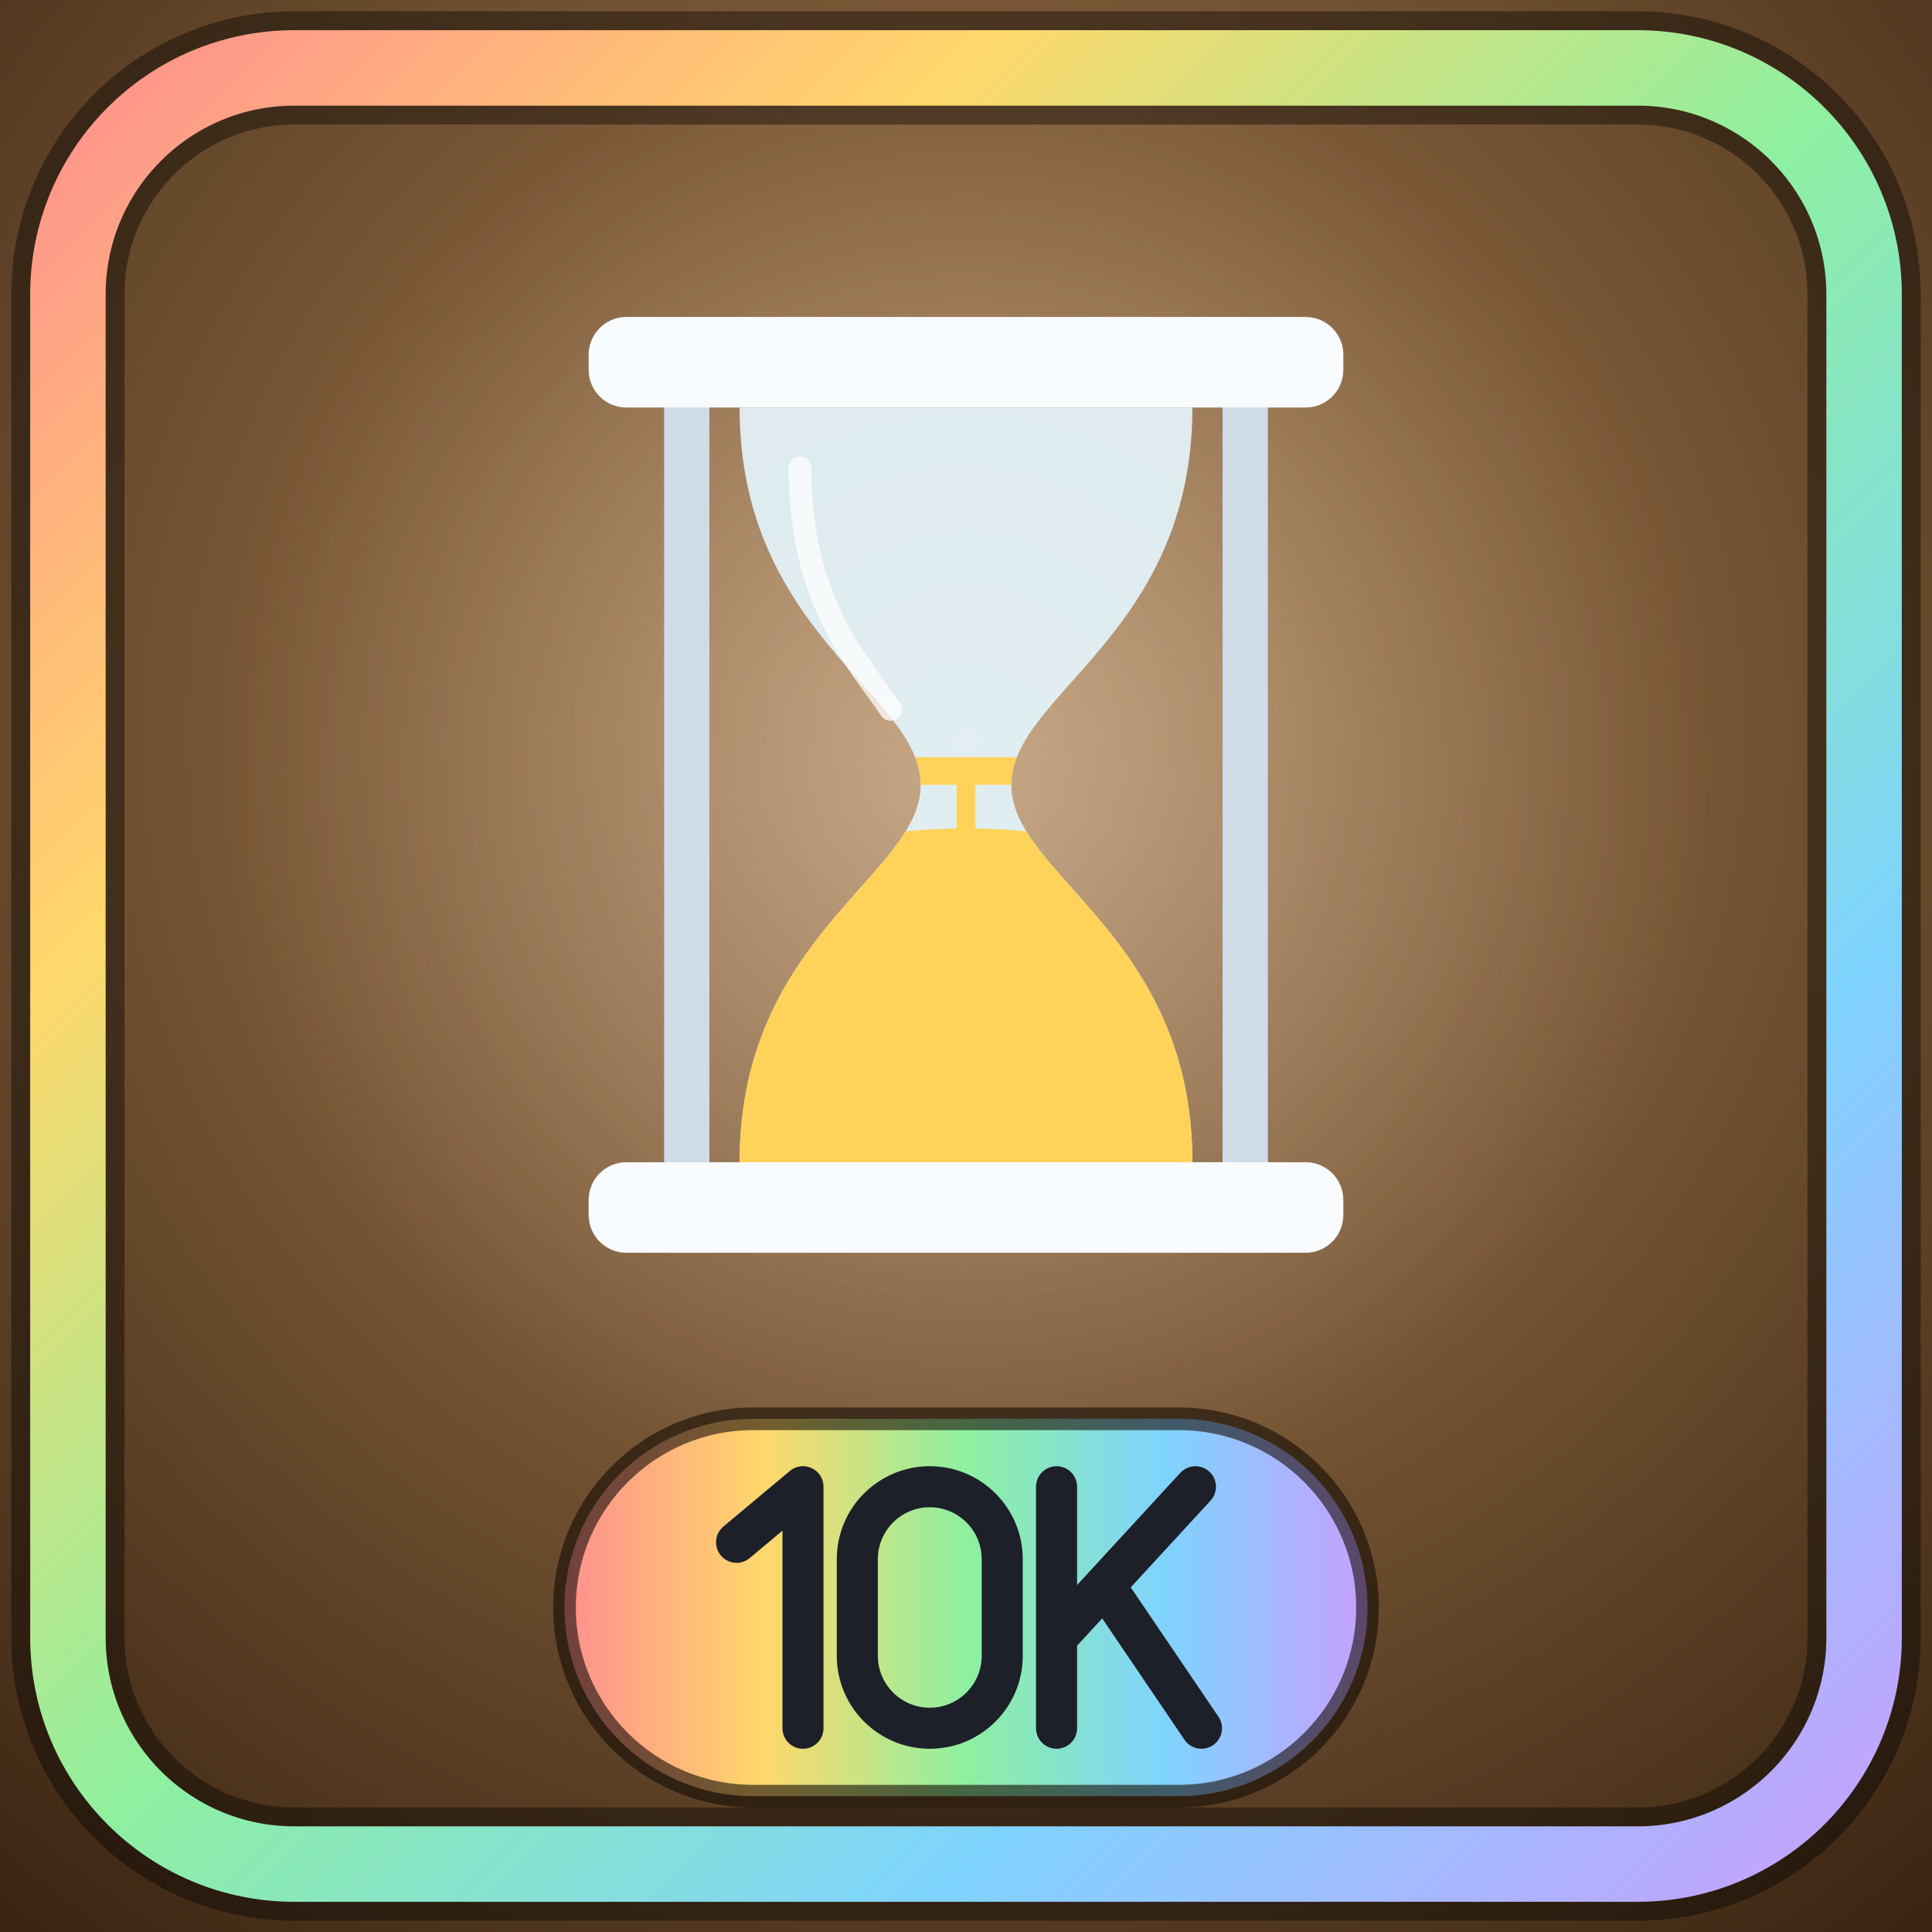
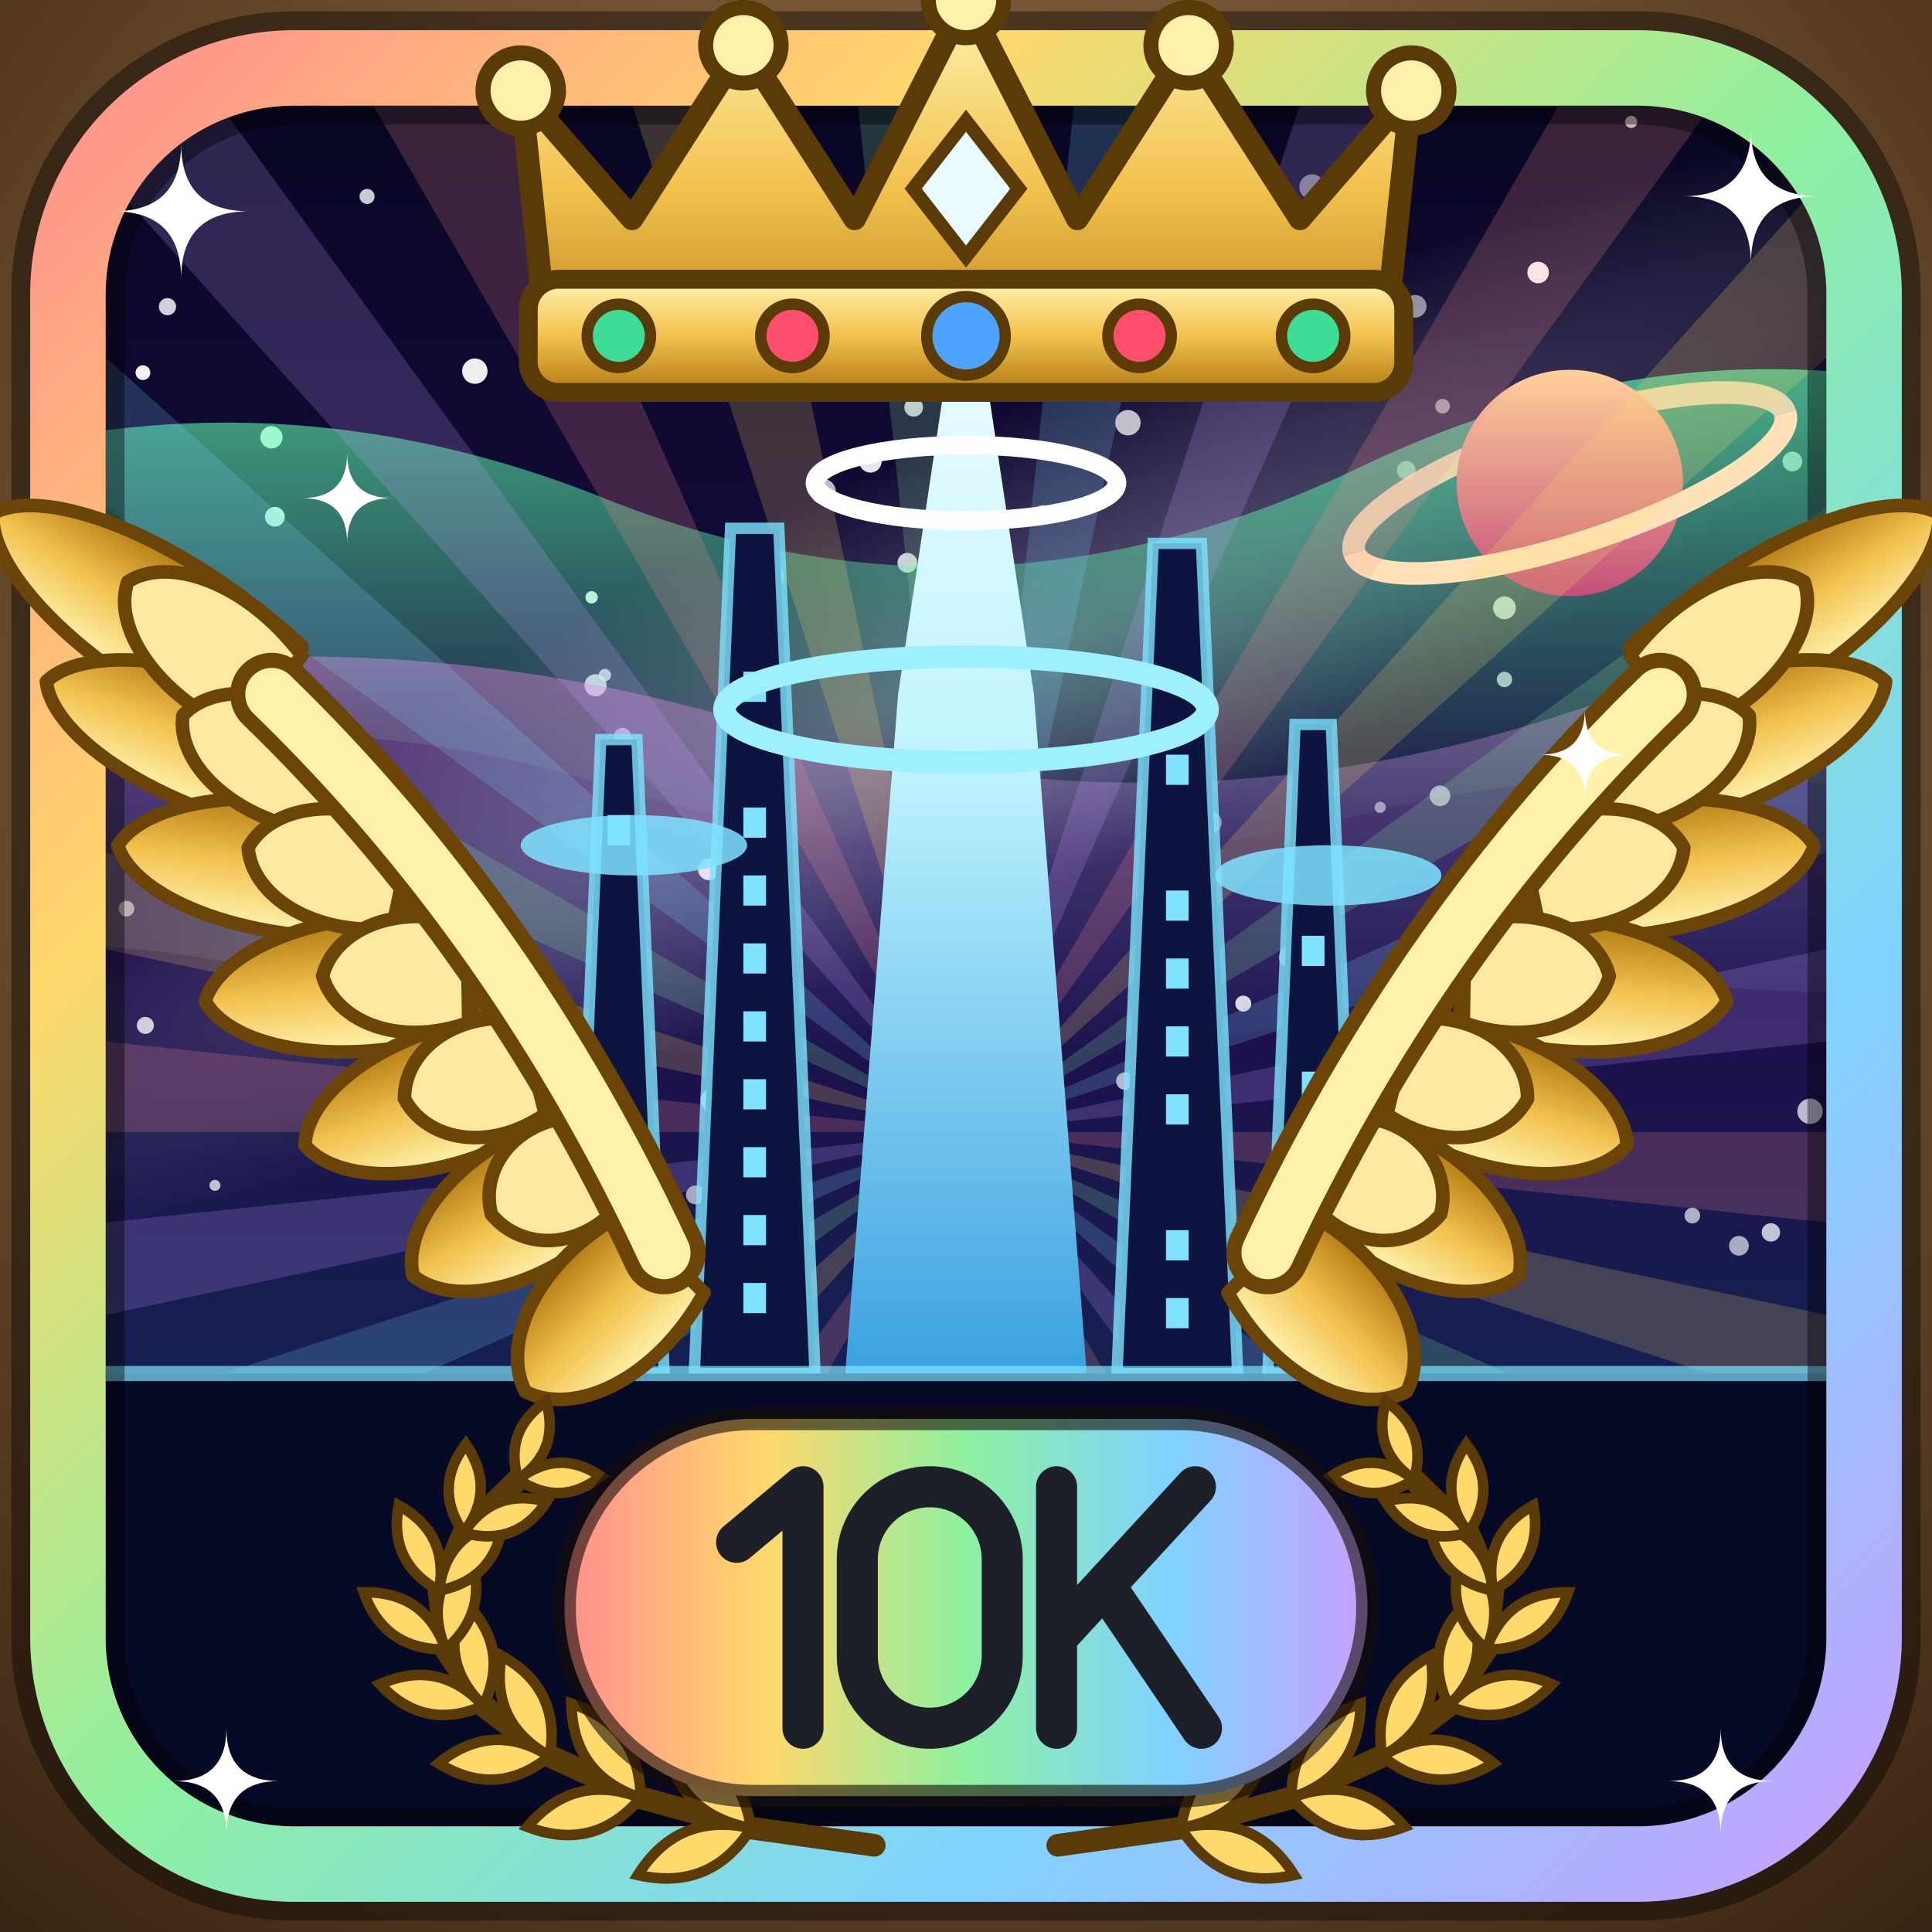
<svg xmlns="http://www.w3.org/2000/svg" viewBox="0 0 256 256" width="256" height="256">
  <defs>
    <radialGradient id="years-10000-bg" cx=".5" cy=".38" r=".78">
      <stop offset="0" stop-color="#b08455" />
      <stop offset="1" stop-color="#3b2512" />
    </radialGradient>
    <radialGradient id="years-10000-glow">
      <stop offset="0" stop-color="#fff" stop-opacity=".3" />
      <stop offset="1" stop-color="#fff" stop-opacity="0" />
    </radialGradient>
    <linearGradient id="years-10000-metal" x1="0" y1="0" x2="1" y2="1">
      <stop offset="0" stop-color="#ff8f8f" />
      <stop offset="0.25" stop-color="#ffd86b" />
      <stop offset="0.5" stop-color="#8ef0a0" />
      <stop offset="0.75" stop-color="#7fd3ff" />
      <stop offset="1" stop-color="#c7a0ff" />
    </linearGradient>
    <linearGradient id="years-10000-badge" x1="0" y1="0" x2="1" y2="0">
      <stop offset="0" stop-color="#ff8f8f" />
      <stop offset="0.25" stop-color="#ffd86b" />
      <stop offset="0.5" stop-color="#8ef0a0" />
      <stop offset="0.75" stop-color="#7fd3ff" />
      <stop offset="1" stop-color="#c7a0ff" />
    </linearGradient>
+     <linearGradient id="years-10000-sky" x1="0" y1="0" x2="0" y2="1">
+       <stop offset="0" stop-color="#05061f" />
+       <stop offset="0.5" stop-color="#1e0d4a" />
+       <stop offset="1" stop-color="#0b3a5e" />
+     </linearGradient>
+     <linearGradient id="years-10000-gold" x1="0" y1="0" x2="0" y2="1">
+       <stop offset="0" stop-color="#fff4b0" />
+       <stop offset="0.5" stop-color="#f2c14e" />
+       <stop offset="1" stop-color="#b07a12" />
+     </linearGradient>
+     <radialGradient id="years-10000-milky">
+       <stop offset="0" stop-color="#ffffff" stop-opacity="0.3" />
+       <stop offset="1" stop-color="#ffffff" stop-opacity="0" />
+     </radialGradient>
+     <linearGradient id="years-10000-aur1" x1="0" y1="0" x2="0" y2="1">
+       <stop offset="0" stop-color="#5dffb0" stop-opacity="0.65" />
+       <stop offset="1" stop-color="#5dffb0" stop-opacity="0" />
+     </linearGradient>
+     <linearGradient id="years-10000-aur2" x1="0" y1="0" x2="0" y2="1">
+       <stop offset="0" stop-color="#ff7ad9" stop-opacity="0.5" />
+       <stop offset="1" stop-color="#7fd3ff" stop-opacity="0" />
+     </linearGradient>
+     <linearGradient id="years-10000-planet" x1="0" y1="0" x2="0" y2="1">
+       <stop offset="0" stop-color="#ffd09a" />
+       <stop offset="1" stop-color="#c4507a" />
+     </linearGradient>
+     <linearGradient id="years-10000-spire" x1="0" y1="0" x2="0" y2="1">
+       <stop offset="0" stop-color="#ffffff" />
+       <stop offset="0.5" stop-color="#bff4ff" />
+       <stop offset="1" stop-color="#3aa0e0" />
+     </linearGradient>
  </defs>
  <rect x="0" y="0" width="256" height="256" fill="url(#years-10000-bg)" />
-   <circle cx="128" cy="104" r="100" fill="url(#years-10000-glow)" />
  <clipPath id="years-10000-inner">
    <rect x="14" y="14" width="228" height="228" rx="25" />
  </clipPath>
  <g clip-path="url(#years-10000-inner)">
-     <g transform="translate(48 24)">
-       <rect x="40" y="28" width="6" height="104" fill="#cfdbe6" />
-       <rect x="114" y="28" width="6" height="104" fill="#cfdbe6" />
-       <clipPath id="years-10000-glass">
-         <path d="M50 30C50 60 74 68 74 80C74 92 50 100 50 130H110C110 100 86 92 86 80C86 68 110 60 110 30Z" />
-       </clipPath>
-       <path d="M50 30C50 60 74 68 74 80C74 92 50 100 50 130H110C110 100 86 92 86 80C86 68 110 60 110 30Z" fill="#e4f4fb" opacity=".92" />
-       <g clip-path="url(#years-10000-glass)">
-         <rect x="40" y="76.32" width="80" height="3.68" fill="#ffd25a" />
-         <path d="M44 130L44 93.76Q80 77.76 116 93.76L116 130Z" fill="#ffd25a" />
-       </g>
-       <path d="M80 80V85.76" fill="none" stroke="#ffd25a" stroke-width="2.5" stroke-linecap="round" stroke-linejoin="round" />
-       <path d="M58 38C58 56 66 64 70 70" fill="none" stroke="#ffffff" stroke-width="3" stroke-linecap="round" stroke-linejoin="round" opacity=".75" />
-       <rect x="30" y="18" width="100" height="12" rx="5" fill="#f8fbff" />
-       <rect x="30" y="130" width="100" height="12" rx="5" fill="#f8fbff" />
-     </g>
+     <rect x="0" y="0" width="256" height="256" fill="url(#years-10000-sky)" />
+     <ellipse cx="128" cy="90" rx="170" ry="30" fill="url(#years-10000-milky)" transform="rotate(-25 128 90)" />
+     <circle cx="155.53" cy="130.24" r="1.5" fill="#ffffff" opacity="0.97" />
+     <circle cx="181.74" cy="158.04" r="0.73" fill="#ffffff" opacity="0.71" />
+     <circle cx="227.31" cy="115.94" r="1.6" fill="#ffffff" opacity="0.51" />
+     <circle cx="121.07" cy="53.97" r="1.24" fill="#ffffff" opacity="0.77" />
+     <circle cx="18.94" cy="49.38" r="0.98" fill="#ffffff" opacity="0.95" />
+     <circle cx="187.52" cy="40.58" r="1.5" fill="#ffffff" opacity="0.53" />
+     <circle cx="154.31" cy="35.51" r="0.7" fill="#ffffff" opacity="0.93" />
+     <circle cx="62.92" cy="49.18" r="1.68" fill="#ffffff" opacity="0.93" />
+     <circle cx="80.8" cy="164.07" r="1.24" fill="#ffffff" opacity="0.82" />
+     <circle cx="61.87" cy="160.91" r="1.39" fill="#ffffff" opacity="0.98" />
+     <circle cx="216.2" cy="62.01" r="1.06" fill="#ffffff" opacity="0.54" />
+     <circle cx="48.64" cy="26.03" r="1" fill="#ffffff" opacity="0.78" />
+     <circle cx="16.76" cy="120.4" r="1.04" fill="#ffffff" opacity="0.62" />
+     <circle cx="199.35" cy="90.03" r="1.02" fill="#ffffff" opacity="0.71" />
+     <circle cx="173.85" cy="24.78" r="1.68" fill="#ffffff" opacity="0.46" />
+     <circle cx="183.95" cy="146.11" r="0.72" fill="#ffffff" opacity="0.88" />
+     <circle cx="98.03" cy="105.09" r="0.71" fill="#ffffff" opacity="0.48" />
+     <circle cx="56.53" cy="163.1" r="0.9" fill="#ffffff" opacity="0.87" />
+     <circle cx="224.24" cy="161.07" r="1.04" fill="#ffffff" opacity="0.65" />
+     <circle cx="133.53" cy="135.44" r="0.81" fill="#ffffff" opacity="0.86" />
+     <circle cx="194.58" cy="148.39" r="0.74" fill="#ffffff" opacity="0.97" />
+     <circle cx="36.42" cy="68.47" r="1.31" fill="#ffffff" opacity="0.95" />
+     <circle cx="92.15" cy="158.33" r="1.25" fill="#ffffff" opacity="0.62" />
+     <circle cx="86.96" cy="43.33" r="0.78" fill="#ffffff" opacity="0.53" />
+     <circle cx="170.38" cy="169.5" r="0.86" fill="#ffffff" opacity="0.48" />
+     <circle cx="237.02" cy="98.16" r="1.11" fill="#ffffff" opacity="0.58" />
+     <circle cx="149.05" cy="143.25" r="1.16" fill="#ffffff" opacity="0.68" />
+     <circle cx="28.48" cy="157.07" r="0.73" fill="#ffffff" opacity="0.72" />
+     <circle cx="203.81" cy="36.11" r="1.43" fill="#ffffff" opacity="0.97" />
+     <circle cx="157.21" cy="137.35" r="0.81" fill="#ffffff" opacity="0.69" />
+     <circle cx="49.43" cy="146.09" r="0.99" fill="#ffffff" opacity="0.7" />
+     <circle cx="239.84" cy="147.25" r="1.68" fill="#ffffff" opacity="0.7" />
+     <circle cx="125.35" cy="128.34" r="1.18" fill="#ffffff" opacity="0.61" />
+     <circle cx="106.45" cy="38.56" r="1.08" fill="#ffffff" opacity="0.99" />
+     <circle cx="231" cy="112.55" r="1.2" fill="#ffffff" opacity="0.64" />
+     <circle cx="35.97" cy="57.94" r="1.48" fill="#ffffff" opacity="0.93" />
+     <circle cx="96.94" cy="137.05" r="1.47" fill="#ffffff" opacity="0.83" />
+     <circle cx="164.74" cy="132.98" r="1.06" fill="#ffffff" opacity="0.84" />
+     <circle cx="78.91" cy="90.8" r="1.47" fill="#ffffff" opacity="0.83" />
+     <circle cx="81.82" cy="161.61" r="1.35" fill="#ffffff" opacity="0.77" />
+     <circle cx="18.59" cy="100.24" r="0.95" fill="#ffffff" opacity="0.82" />
+     <circle cx="119.7" cy="141.77" r="1.35" fill="#ffffff" opacity="0.89" />
+     <circle cx="93.93" cy="115.19" r="1.44" fill="#ffffff" opacity="0.91" />
+     <circle cx="94.41" cy="145.8" r="1.57" fill="#ffffff" opacity="0.83" />
+     <circle cx="234.65" cy="163.3" r="1.22" fill="#ffffff" opacity="0.74" />
+     <circle cx="53.22" cy="144.84" r="1.64" fill="#ffffff" opacity="0.71" />
+     <circle cx="170.88" cy="126.83" r="1.43" fill="#ffffff" opacity="0.54" />
+     <circle cx="190.8" cy="105.45" r="1.37" fill="#ffffff" opacity="0.68" />
+     <circle cx="155.72" cy="135.3" r="1.34" fill="#ffffff" opacity="0.85" />
+     <circle cx="22.19" cy="40.64" r="1.14" fill="#ffffff" opacity="0.81" />
+     <circle cx="65.06" cy="121.64" r="1.33" fill="#ffffff" opacity="0.47" />
+     <circle cx="121.64" cy="50.84" r="0.75" fill="#ffffff" opacity="0.52" />
+     <circle cx="87.09" cy="43.96" r="0.89" fill="#ffffff" opacity="0.47" />
+     <circle cx="120.23" cy="74.57" r="1.31" fill="#ffffff" opacity="0.77" />
+     <circle cx="69.28" cy="155.09" r="0.7" fill="#ffffff" opacity="0.67" />
+     <circle cx="78.39" cy="79.15" r="0.82" fill="#ffffff" opacity="0.91" />
+     <circle cx="99.75" cy="21.55" r="1.31" fill="#ffffff" opacity="0.5" />
+     <circle cx="138.13" cy="68.26" r="1.28" fill="#ffffff" opacity="0.98" />
+     <circle cx="199.35" cy="80.54" r="1.51" fill="#ffffff" opacity="0.8" />
+     <circle cx="98.76" cy="37.89" r="1.3" fill="#ffffff" opacity="0.76" />
+     <circle cx="230.42" cy="165.07" r="1.31" fill="#ffffff" opacity="0.64" />
+     <circle cx="216.14" cy="16.15" r="0.81" fill="#ffffff" opacity="0.76" />
+     <circle cx="153.8" cy="37.67" r="1.33" fill="#ffffff" opacity="0.94" />
+     <circle cx="100.19" cy="82.48" r="0.93" fill="#ffffff" opacity="0.61" />
+     <circle cx="233.83" cy="74.49" r="1.66" fill="#ffffff" opacity="0.95" />
+     <circle cx="149.46" cy="56.01" r="1.68" fill="#ffffff" opacity="0.72" />
+     <circle cx="109.07" cy="65.15" r="1.68" fill="#ffffff" opacity="0.72" />
+     <circle cx="80.15" cy="89.45" r="0.82" fill="#ffffff" opacity="0.79" />
+     <circle cx="115.34" cy="61.14" r="1.48" fill="#ffffff" opacity="0.9" />
+     <circle cx="18.96" cy="98.01" r="0.97" fill="#ffffff" opacity="0.96" />
+     <circle cx="191.15" cy="53.83" r="0.97" fill="#ffffff" opacity="0.54" />
+     <circle cx="237.5" cy="61.15" r="1.31" fill="#ffffff" opacity="0.71" />
+     <circle cx="160.45" cy="108.99" r="1.44" fill="#ffffff" opacity="0.51" />
+     <circle cx="186.33" cy="62.31" r="1.23" fill="#ffffff" opacity="0.63" />
+     <circle cx="82.49" cy="97.6" r="1.16" fill="#ffffff" opacity="0.65" />
+     <circle cx="182.88" cy="106.98" r="0.74" fill="#ffffff" opacity="0.59" />
+     <circle cx="118.06" cy="157.15" r="1.59" fill="#ffffff" opacity="0.75" />
+     <circle cx="19.26" cy="135.87" r="1.13" fill="#ffffff" opacity="0.77" />
+     <circle cx="174.63" cy="113.36" r="1.18" fill="#ffffff" opacity="0.95" />
+     <circle cx="102.35" cy="76.35" r="1.55" fill="#ffffff" opacity="0.56" />
+     <path d="M-20 66Q30 46 80 66T180 62T280 58V112Q228 96 180 108T80 104T-20 110Z" fill="url(#years-10000-aur1)" />
+     <path d="M-20 96Q40 78 100 96T220 90T290 92V140Q230 124 170 136T50 132T-20 138Z" fill="url(#years-10000-aur2)" />
+     <path d="M178 64A30 8 0 0 1 238 64" fill="none" stroke="#ffe2b8" stroke-width="3" transform="rotate(-18 208 64)" opacity=".85" />
+     <circle cx="208" cy="64" r="15" fill="url(#years-10000-planet)" />
+     <path d="M178 64A30 8 0 0 0 238 64" fill="none" stroke="#ffe2b8" stroke-width="3" transform="rotate(-18 208 64)" />
+     <path d="M128 150L448 150L446.25 183.45Z" fill="#ff8f8f" opacity="0.2" />
+     <path d="M128 150L441.01 216.53L432.34 248.89Z" fill="#ffd86b" opacity="0.2" />
+     <path d="M128 150L420.33 280.16L405.13 310Z" fill="#8ef0a0" opacity="0.2" />
+     <path d="M128 150L386.89 338.09L365.81 364.12Z" fill="#7fd3ff" opacity="0.2" />
+     <path d="M128 150L342.12 387.81L316.09 408.89Z" fill="#c7a0ff" opacity="0.2" />
+     <path d="M128 150L288 427.13L258.16 442.33Z" fill="#ff8f8f" opacity="0.2" />
+     <path d="M128 150L226.89 454.34L194.53 463.01Z" fill="#ffd86b" opacity="0.2" />
+     <path d="M128 150L161.45 468.25L128 470Z" fill="#8ef0a0" opacity="0.2" />
+     <path d="M128 150L94.55 468.25L61.47 463.01Z" fill="#7fd3ff" opacity="0.2" />
+     <path d="M128 150L29.11 454.34L-2.16 442.33Z" fill="#c7a0ff" opacity="0.2" />
+     <path d="M128 150L-32 427.13L-60.09 408.89Z" fill="#ff8f8f" opacity="0.2" />
+     <path d="M128 150L-86.12 387.81L-109.81 364.12Z" fill="#ffd86b" opacity="0.2" />
+     <path d="M128 150L-130.89 338.09L-149.13 310Z" fill="#8ef0a0" opacity="0.2" />
+     <path d="M128 150L-164.33 280.16L-176.34 248.89Z" fill="#7fd3ff" opacity="0.2" />
+     <path d="M128 150L-185.01 216.53L-190.25 183.45Z" fill="#c7a0ff" opacity="0.2" />
+     <path d="M128 150L-192 150L-190.25 116.55Z" fill="#ff8f8f" opacity="0.2" />
+     <path d="M128 150L-185.01 83.47L-176.34 51.11Z" fill="#ffd86b" opacity="0.2" />
+     <path d="M128 150L-164.33 19.84L-149.13 -10Z" fill="#8ef0a0" opacity="0.2" />
+     <path d="M128 150L-130.89 -38.09L-109.81 -64.12Z" fill="#7fd3ff" opacity="0.2" />
+     <path d="M128 150L-86.12 -87.81L-60.09 -108.89Z" fill="#c7a0ff" opacity="0.2" />
+     <path d="M128 150L-32 -127.13L-2.16 -142.33Z" fill="#ff8f8f" opacity="0.2" />
+     <path d="M128 150L29.11 -154.34L61.47 -163.01Z" fill="#ffd86b" opacity="0.2" />
+     <path d="M128 150L94.55 -168.25L128 -170Z" fill="#8ef0a0" opacity="0.2" />
+     <path d="M128 150L161.45 -168.25L194.53 -163.01Z" fill="#7fd3ff" opacity="0.2" />
+     <path d="M128 150L226.89 -154.34L258.16 -142.33Z" fill="#c7a0ff" opacity="0.2" />
+     <path d="M128 150L288 -127.13L316.09 -108.89Z" fill="#ff8f8f" opacity="0.2" />
+     <path d="M128 150L342.12 -87.81L365.81 -64.12Z" fill="#ffd86b" opacity="0.2" />
+     <path d="M128 150L386.89 -38.09L405.13 -10Z" fill="#8ef0a0" opacity="0.2" />
+     <path d="M128 150L420.33 19.84L432.34 51.11Z" fill="#7fd3ff" opacity="0.2" />
+     <path d="M128 150L441.01 83.47L446.25 116.55Z" fill="#c7a0ff" opacity="0.2" />
+     <path d="M76 182L79.6 98L84.4 98L88 182Z" fill="#0e1440" stroke="#7fe3ff" stroke-width="1.5" stroke-opacity=".8" />
+     <rect x="80.5" y="108" width="3" height="4" fill="#7fe3ff" />
+     <rect x="80.5" y="162" width="3" height="4" fill="#7fe3ff" />
+     <rect x="80.5" y="171" width="3" height="4" fill="#7fe3ff" />
+     <path d="M92 182L96.8 70L103.2 70L108 182Z" fill="#0e1440" stroke="#7fe3ff" stroke-width="1.5" stroke-opacity=".8" />
+     <rect x="98.5" y="89" width="3" height="4" fill="#7fe3ff" />
+     <rect x="98.5" y="107" width="3" height="4" fill="#7fe3ff" />
+     <rect x="98.5" y="116" width="3" height="4" fill="#7fe3ff" />
+     <rect x="98.5" y="125" width="3" height="4" fill="#7fe3ff" />
+     <rect x="98.5" y="134" width="3" height="4" fill="#7fe3ff" />
+     <rect x="98.5" y="143" width="3" height="4" fill="#7fe3ff" />
+     <rect x="98.5" y="152" width="3" height="4" fill="#7fe3ff" />
+     <rect x="98.5" y="161" width="3" height="4" fill="#7fe3ff" />
+     <rect x="98.5" y="170" width="3" height="4" fill="#7fe3ff" />
+     <path d="M148 182L152.8 72L159.2 72L164 182Z" fill="#0e1440" stroke="#7fe3ff" stroke-width="1.5" stroke-opacity=".8" />
+     <rect x="154.5" y="100" width="3" height="4" fill="#7fe3ff" />
+     <rect x="154.5" y="118" width="3" height="4" fill="#7fe3ff" />
+     <rect x="154.5" y="127" width="3" height="4" fill="#7fe3ff" />
+     <rect x="154.5" y="136" width="3" height="4" fill="#7fe3ff" />
+     <rect x="154.5" y="145" width="3" height="4" fill="#7fe3ff" />
+     <rect x="154.5" y="163" width="3" height="4" fill="#7fe3ff" />
+     <rect x="154.5" y="172" width="3" height="4" fill="#7fe3ff" />
+     <path d="M168 182L171.6 96L176.4 96L180 182Z" fill="#0e1440" stroke="#7fe3ff" stroke-width="1.5" stroke-opacity=".8" />
+     <rect x="172.5" y="124" width="3" height="4" fill="#7fe3ff" />
+     <rect x="172.5" y="142" width="3" height="4" fill="#7fe3ff" />
+     <rect x="172.5" y="151" width="3" height="4" fill="#7fe3ff" />
+     <rect x="172.5" y="160" width="3" height="4" fill="#7fe3ff" />
+     <ellipse cx="84" cy="112" rx="15" ry="4" fill="#7fe3ff" opacity=".85" />
+     <ellipse cx="176" cy="116" rx="15" ry="4" fill="#7fe3ff" opacity=".85" />
+     <path d="M112 182L119 92L125 52L128 20L131 52L137 92L144 182Z" fill="url(#years-10000-spire)" />
+     <ellipse cx="128" cy="94" rx="32" ry="7" fill="none" stroke="#9ff0ff" stroke-width="3" />
+     <ellipse cx="128" cy="64" rx="20" ry="5" fill="none" stroke="#ffffff" stroke-width="2.5" />
+     <circle cx="128" cy="20" r="4" fill="#ffffff" />
+     <rect x="0" y="182" width="256" height="74" fill="#070a26" />
+     <path d="M14 182H242" fill="none" stroke="#7fe3ff" stroke-width="2" stroke-linecap="round" stroke-linejoin="round" opacity=".7" />
  </g>
  <rect x="9" y="9" width="238" height="238" rx="30" fill="none" stroke="#000" stroke-opacity=".4" stroke-width="15" />
  <rect x="9" y="9" width="238" height="238" rx="30" fill="none" stroke="url(#years-10000-metal)" stroke-width="10" />
+   <path d="M0 -7.5C22 -11.25 40.48 -6.75 44 0C40.48 6.75 22 11.25 0 7.5Z" fill="url(#years-10000-gold)" stroke="#6b4508" stroke-width="1.8" stroke-linejoin="round" transform="translate(36 92) rotate(213)" />
+   <path d="M0 -7.5C20.5 -11.25 37.72 -6.75 41 0C37.72 6.75 20.5 11.25 0 7.5Z" fill="url(#years-10000-gold)" stroke="#6b4508" stroke-width="1.8" stroke-linejoin="round" transform="translate(44.67 104.33) rotate(200)" />
+   <path d="M0 -7.5C19 -11.25 34.96 -6.75 38 0C34.96 6.75 19 11.25 0 7.5Z" fill="url(#years-10000-gold)" stroke="#6b4508" stroke-width="1.8" stroke-linejoin="round" transform="translate(53.33 116.67) rotate(187)" />
+   <path d="M0 -7.5C17.5 -11.25 32.2 -6.75 35 0C32.2 6.75 17.5 11.25 0 7.5Z" fill="url(#years-10000-gold)" stroke="#6b4508" stroke-width="1.8" stroke-linejoin="round" transform="translate(62 129) rotate(174)" />
+   <path d="M0 -7.5C16 -11.25 29.44 -6.75 32 0C29.44 6.75 16 11.25 0 7.5Z" fill="url(#years-10000-gold)" stroke="#6b4508" stroke-width="1.8" stroke-linejoin="round" transform="translate(70.67 141.33) rotate(161)" />
+   <path d="M0 -7.5C14.5 -11.25 26.68 -6.75 29 0C26.68 6.75 14.5 11.25 0 7.5Z" fill="url(#years-10000-gold)" stroke="#6b4508" stroke-width="1.8" stroke-linejoin="round" transform="translate(79.33 153.67) rotate(148)" />
+   <path d="M0 -7.5C13 -11.25 23.92 -6.75 26 0C23.92 6.75 13 11.25 0 7.5Z" fill="url(#years-10000-gold)" stroke="#6b4508" stroke-width="1.8" stroke-linejoin="round" transform="translate(88 166) rotate(135)" />
+   <path d="M0 -6.5C12.1 -9.75 22.26 -5.85 24.2 0C22.26 5.85 12.1 9.75 0 6.5Z" fill="#ffe9a0" stroke="#6b4508" stroke-width="1.8" stroke-linejoin="round" transform="translate(36 92) rotate(218)" />
+   <path d="M0 -6.5C11.28 -9.75 20.75 -5.85 22.55 0C20.75 5.85 11.28 9.75 0 6.5Z" fill="#ffe9a0" stroke="#6b4508" stroke-width="1.8" stroke-linejoin="round" transform="translate(44.67 104.33) rotate(205)" />
+   <path d="M0 -6.5C10.45 -9.75 19.23 -5.85 20.9 0C19.23 5.85 10.45 9.75 0 6.5Z" fill="#ffe9a0" stroke="#6b4508" stroke-width="1.8" stroke-linejoin="round" transform="translate(53.33 116.67) rotate(192)" />
+   <path d="M0 -6.5C9.62 -9.75 17.71 -5.85 19.25 0C17.71 5.85 9.62 9.75 0 6.5Z" fill="#ffe9a0" stroke="#6b4508" stroke-width="1.8" stroke-linejoin="round" transform="translate(62 129) rotate(179)" />
+   <path d="M0 -6.5C8.8 -9.75 16.19 -5.85 17.6 0C16.19 5.85 8.8 9.75 0 6.5Z" fill="#ffe9a0" stroke="#6b4508" stroke-width="1.8" stroke-linejoin="round" transform="translate(70.67 141.33) rotate(166)" />
+   <path d="M0 -6.5C7.98 -9.75 14.67 -5.85 15.95 0C14.67 5.85 7.98 9.75 0 6.5Z" fill="#ffe9a0" stroke="#6b4508" stroke-width="1.8" stroke-linejoin="round" transform="translate(79.33 153.67) rotate(153)" />
+   <path d="M88 166Q68 123 36 92" fill="none" stroke="#6b4508" stroke-width="11" stroke-linecap="round" stroke-linejoin="round" />
+   <path d="M88 166Q68 123 36 92" fill="none" stroke="#fff2a8" stroke-width="7" stroke-linecap="round" stroke-linejoin="round" />
+   <g transform="translate(256 0) scale(-1 1)">
+     <path d="M0 -7.5C22 -11.25 40.48 -6.75 44 0C40.48 6.75 22 11.25 0 7.5Z" fill="url(#years-10000-gold)" stroke="#6b4508" stroke-width="1.8" stroke-linejoin="round" transform="translate(36 92) rotate(213)" />
+     <path d="M0 -7.5C20.5 -11.25 37.72 -6.75 41 0C37.72 6.75 20.5 11.25 0 7.5Z" fill="url(#years-10000-gold)" stroke="#6b4508" stroke-width="1.8" stroke-linejoin="round" transform="translate(44.67 104.33) rotate(200)" />
+     <path d="M0 -7.5C19 -11.25 34.96 -6.75 38 0C34.96 6.75 19 11.25 0 7.5Z" fill="url(#years-10000-gold)" stroke="#6b4508" stroke-width="1.8" stroke-linejoin="round" transform="translate(53.33 116.67) rotate(187)" />
+     <path d="M0 -7.5C17.5 -11.25 32.2 -6.75 35 0C32.2 6.75 17.5 11.25 0 7.5Z" fill="url(#years-10000-gold)" stroke="#6b4508" stroke-width="1.8" stroke-linejoin="round" transform="translate(62 129) rotate(174)" />
+     <path d="M0 -7.5C16 -11.25 29.44 -6.75 32 0C29.44 6.75 16 11.25 0 7.5Z" fill="url(#years-10000-gold)" stroke="#6b4508" stroke-width="1.8" stroke-linejoin="round" transform="translate(70.67 141.33) rotate(161)" />
+     <path d="M0 -7.5C14.5 -11.25 26.68 -6.75 29 0C26.68 6.75 14.5 11.25 0 7.5Z" fill="url(#years-10000-gold)" stroke="#6b4508" stroke-width="1.8" stroke-linejoin="round" transform="translate(79.33 153.67) rotate(148)" />
+     <path d="M0 -7.5C13 -11.25 23.92 -6.75 26 0C23.92 6.75 13 11.25 0 7.5Z" fill="url(#years-10000-gold)" stroke="#6b4508" stroke-width="1.8" stroke-linejoin="round" transform="translate(88 166) rotate(135)" />
+     <path d="M0 -6.5C12.1 -9.75 22.26 -5.85 24.2 0C22.26 5.85 12.1 9.75 0 6.5Z" fill="#ffe9a0" stroke="#6b4508" stroke-width="1.8" stroke-linejoin="round" transform="translate(36 92) rotate(218)" />
+     <path d="M0 -6.5C11.28 -9.75 20.75 -5.85 22.55 0C20.75 5.85 11.28 9.75 0 6.5Z" fill="#ffe9a0" stroke="#6b4508" stroke-width="1.8" stroke-linejoin="round" transform="translate(44.67 104.33) rotate(205)" />
+     <path d="M0 -6.5C10.45 -9.75 19.23 -5.85 20.9 0C19.23 5.85 10.45 9.75 0 6.5Z" fill="#ffe9a0" stroke="#6b4508" stroke-width="1.8" stroke-linejoin="round" transform="translate(53.33 116.67) rotate(192)" />
+     <path d="M0 -6.5C9.62 -9.75 17.71 -5.85 19.25 0C17.71 5.85 9.62 9.75 0 6.5Z" fill="#ffe9a0" stroke="#6b4508" stroke-width="1.8" stroke-linejoin="round" transform="translate(62 129) rotate(179)" />
+     <path d="M0 -6.5C8.8 -9.75 16.19 -5.85 17.6 0C16.19 5.85 8.8 9.75 0 6.5Z" fill="#ffe9a0" stroke="#6b4508" stroke-width="1.8" stroke-linejoin="round" transform="translate(70.67 141.33) rotate(166)" />
+     <path d="M0 -6.5C7.98 -9.75 14.67 -5.85 15.95 0C14.67 5.85 7.98 9.75 0 6.5Z" fill="#ffe9a0" stroke="#6b4508" stroke-width="1.8" stroke-linejoin="round" transform="translate(79.33 153.67) rotate(153)" />
+     <path d="M88 166Q68 123 36 92" fill="none" stroke="#6b4508" stroke-width="11" stroke-linecap="round" stroke-linejoin="round" />
+     <path d="M88 166Q68 123 36 92" fill="none" stroke="#fff2a8" stroke-width="7" stroke-linecap="round" stroke-linejoin="round" />
+   </g>
+   <path d="M115.84 244.51L99.53 242.23L84.9 238.22L72.84 232.7L64.05 226.02L59.06 218.56L58.17 210.77L61.43 203.11L68.64 196.04" fill="none" stroke="#5a3a06" stroke-width="3" stroke-linecap="round" stroke-linejoin="round" />
+   <path d="M0 0Q8.12 -5.75 16.25 0Q8.12 5.75 0 0Z" fill="#ffd96b" stroke="#5a3a06" stroke-width="1.4" transform="translate(99.53 242.23) rotate(-202.5)" />
+   <path d="M0 0Q8.12 -5.75 16.25 0Q8.12 5.75 0 0Z" fill="#ffd96b" stroke="#5a3a06" stroke-width="1.4" transform="translate(99.53 242.23) rotate(-134.5)" />
+   <path d="M0 0Q7.75 -5.5 15.5 0Q7.75 5.5 0 0Z" fill="#ffd96b" stroke="#5a3a06" stroke-width="1.4" transform="translate(84.9 238.22) rotate(-194.35)" />
+   <path d="M0 0Q7.75 -5.5 15.5 0Q7.75 5.5 0 0Z" fill="#ffd96b" stroke="#5a3a06" stroke-width="1.4" transform="translate(84.9 238.22) rotate(-126.35)" />
+   <path d="M0 0Q7.38 -5.25 14.75 0Q7.38 5.25 0 0Z" fill="#ffd96b" stroke="#5a3a06" stroke-width="1.4" transform="translate(72.84 232.7) rotate(-183.67)" />
+   <path d="M0 0Q7.38 -5.25 14.75 0Q7.38 5.25 0 0Z" fill="#ffd96b" stroke="#5a3a06" stroke-width="1.4" transform="translate(72.84 232.7) rotate(-115.67)" />
+   <path d="M0 0Q7 -5 14 0Q7 5 0 0Z" fill="#ffd96b" stroke="#5a3a06" stroke-width="1.4" transform="translate(64.05 226.02) rotate(-168.24)" />
+   <path d="M0 0Q7 -5 14 0Q7 5 0 0Z" fill="#ffd96b" stroke="#5a3a06" stroke-width="1.4" transform="translate(64.05 226.02) rotate(-100.24)" />
+   <path d="M0 0Q6.62 -4.75 13.25 0Q6.62 4.75 0 0Z" fill="#ffd96b" stroke="#5a3a06" stroke-width="1.4" transform="translate(59.06 218.56) rotate(-145.09)" />
+   <path d="M0 0Q6.62 -4.75 13.25 0Q6.62 4.75 0 0Z" fill="#ffd96b" stroke="#5a3a06" stroke-width="1.4" transform="translate(59.06 218.56) rotate(-77.09)" />
+   <path d="M0 0Q6.25 -4.5 12.5 0Q6.25 4.5 0 0Z" fill="#ffd96b" stroke="#5a3a06" stroke-width="1.4" transform="translate(58.17 210.77) rotate(-115.3)" />
+   <path d="M0 0Q6.25 -4.5 12.5 0Q6.25 4.5 0 0Z" fill="#ffd96b" stroke="#5a3a06" stroke-width="1.4" transform="translate(58.17 210.77) rotate(-47.3)" />
+   <path d="M0 0Q5.88 -4.25 11.75 0Q5.88 4.25 0 0Z" fill="#ffd96b" stroke="#5a3a06" stroke-width="1.4" transform="translate(61.43 203.11) rotate(-88.6)" />
+   <path d="M0 0Q5.88 -4.25 11.75 0Q5.88 4.25 0 0Z" fill="#ffd96b" stroke="#5a3a06" stroke-width="1.4" transform="translate(61.43 203.11) rotate(-20.6)" />
+   <path d="M0 0Q5.5 -4 11 0Q5.5 4 0 0Z" fill="#ffd96b" stroke="#5a3a06" stroke-width="1.4" transform="translate(68.64 196.04) rotate(-70.19)" />
+   <path d="M0 0Q5.5 -4 11 0Q5.5 4 0 0Z" fill="#ffd96b" stroke="#5a3a06" stroke-width="1.4" transform="translate(68.64 196.04) rotate(-2.19)" />
+   <path d="M140.16 244.51L156.47 242.23L171.1 238.22L183.16 232.7L191.95 226.02L196.94 218.56L197.83 210.77L194.57 203.11L187.36 196.04" fill="none" stroke="#5a3a06" stroke-width="3" stroke-linecap="round" stroke-linejoin="round" />
+   <path d="M0 0Q8.12 -5.75 16.25 0Q8.12 5.75 0 0Z" fill="#ffd96b" stroke="#5a3a06" stroke-width="1.4" transform="translate(156.47 242.23) rotate(314.5)" />
+   <path d="M0 0Q8.12 -5.75 16.25 0Q8.12 5.75 0 0Z" fill="#ffd96b" stroke="#5a3a06" stroke-width="1.4" transform="translate(156.47 242.23) rotate(382.5)" />
+   <path d="M0 0Q7.75 -5.5 15.5 0Q7.75 5.5 0 0Z" fill="#ffd96b" stroke="#5a3a06" stroke-width="1.4" transform="translate(171.1 238.22) rotate(306.35)" />
+   <path d="M0 0Q7.75 -5.5 15.5 0Q7.75 5.5 0 0Z" fill="#ffd96b" stroke="#5a3a06" stroke-width="1.4" transform="translate(171.1 238.22) rotate(374.35)" />
+   <path d="M0 0Q7.38 -5.25 14.75 0Q7.38 5.25 0 0Z" fill="#ffd96b" stroke="#5a3a06" stroke-width="1.4" transform="translate(183.16 232.7) rotate(295.67)" />
+   <path d="M0 0Q7.38 -5.25 14.75 0Q7.38 5.25 0 0Z" fill="#ffd96b" stroke="#5a3a06" stroke-width="1.4" transform="translate(183.16 232.7) rotate(363.67)" />
+   <path d="M0 0Q7 -5 14 0Q7 5 0 0Z" fill="#ffd96b" stroke="#5a3a06" stroke-width="1.4" transform="translate(191.95 226.02) rotate(280.24)" />
+   <path d="M0 0Q7 -5 14 0Q7 5 0 0Z" fill="#ffd96b" stroke="#5a3a06" stroke-width="1.4" transform="translate(191.95 226.02) rotate(348.24)" />
+   <path d="M0 0Q6.62 -4.75 13.25 0Q6.62 4.75 0 0Z" fill="#ffd96b" stroke="#5a3a06" stroke-width="1.4" transform="translate(196.94 218.56) rotate(257.09)" />
+   <path d="M0 0Q6.62 -4.75 13.25 0Q6.62 4.75 0 0Z" fill="#ffd96b" stroke="#5a3a06" stroke-width="1.4" transform="translate(196.94 218.56) rotate(325.09)" />
+   <path d="M0 0Q6.25 -4.5 12.5 0Q6.25 4.5 0 0Z" fill="#ffd96b" stroke="#5a3a06" stroke-width="1.4" transform="translate(197.83 210.77) rotate(227.3)" />
+   <path d="M0 0Q6.25 -4.5 12.5 0Q6.25 4.5 0 0Z" fill="#ffd96b" stroke="#5a3a06" stroke-width="1.4" transform="translate(197.83 210.77) rotate(295.3)" />
+   <path d="M0 0Q5.88 -4.25 11.75 0Q5.88 4.25 0 0Z" fill="#ffd96b" stroke="#5a3a06" stroke-width="1.4" transform="translate(194.57 203.11) rotate(200.6)" />
+   <path d="M0 0Q5.88 -4.25 11.75 0Q5.88 4.25 0 0Z" fill="#ffd96b" stroke="#5a3a06" stroke-width="1.4" transform="translate(194.57 203.11) rotate(268.6)" />
+   <path d="M0 0Q5.5 -4 11 0Q5.5 4 0 0Z" fill="#ffd96b" stroke="#5a3a06" stroke-width="1.4" transform="translate(187.36 196.04) rotate(182.19)" />
+   <path d="M0 0Q5.5 -4 11 0Q5.5 4 0 0Z" fill="#ffd96b" stroke="#5a3a06" stroke-width="1.4" transform="translate(187.36 196.04) rotate(250.19)" />
+   <path d="M73 50L69 12L83.75 29L98.5 6L113.25 29L128 0L142.75 29L157.5 6L172.25 29L187 12L183 50Z" fill="url(#years-10000-gold)" stroke="#5a3a06" stroke-width="3" stroke-linejoin="round" />
+   <circle cx="69" cy="12" r="5" fill="#fff2a8" stroke="#5a3a06" stroke-width="2" />
+   <circle cx="98.5" cy="6" r="5" fill="#fff2a8" stroke="#5a3a06" stroke-width="2" />
+   <circle cx="128" cy="0" r="5" fill="#fff2a8" stroke="#5a3a06" stroke-width="2" />
+   <circle cx="157.5" cy="6" r="5" fill="#fff2a8" stroke="#5a3a06" stroke-width="2" />
+   <circle cx="187" cy="12" r="5" fill="#fff2a8" stroke="#5a3a06" stroke-width="2" />
+   <path d="M128 16L135 25L128 34L121 25Z" fill="#e8fbff" stroke="#5a3a06" stroke-width="1.8" />
+   <rect x="70" y="37" width="116" height="15" rx="4" fill="url(#years-10000-gold)" stroke="#5a3a06" stroke-width="2.5" />
+   <circle cx="82" cy="44.5" r="4.2" fill="#3ddc97" stroke="#5a3a06" stroke-width="1.5" />
+   <circle cx="105" cy="44.5" r="4.2" fill="#ff4d6d" stroke="#5a3a06" stroke-width="1.5" />
+   <circle cx="128" cy="44.5" r="5.2" fill="#4da3ff" stroke="#5a3a06" stroke-width="1.5" />
+   <circle cx="151" cy="44.5" r="4.2" fill="#ff4d6d" stroke="#5a3a06" stroke-width="1.5" />
+   <circle cx="174" cy="44.5" r="4.2" fill="#3ddc97" stroke="#5a3a06" stroke-width="1.5" />
+   <path d="M24 19Q24 28 33 28Q24 28 24 37Q24 28 15 28Q24 28 24 19Z" fill="#ffffff" />
+   <path d="M232 17Q232 26 241 26Q232 26 232 35Q232 26 223 26Q232 26 232 17Z" fill="#ffffff" />
+   <path d="M30 229Q30 236 37 236Q30 236 30 243Q30 236 23 236Q30 236 30 229Z" fill="#ffffff" />
+   <path d="M228 229Q228 236 235 236Q228 236 228 243Q228 236 221 236Q228 236 228 229Z" fill="#ffffff" />
+   <path d="M46 60Q46 66 52 66Q46 66 46 72Q46 66 40 66Q46 66 46 60Z" fill="#ffffff" />
+   <path d="M210 94Q210 100 216 100Q210 100 210 106Q210 100 204 100Q210 100 210 94Z" fill="#ffffff" />
  <rect x="74.8" y="188" width="106.4" height="50" rx="25" fill="url(#years-10000-badge)" stroke="#140d06" stroke-opacity=".6" stroke-width="3" />
  <g transform="translate(0 197) scale(1.6)" fill="none" stroke="#1d2029" stroke-width="3.4" stroke-linecap="round" stroke-linejoin="round">
    <path transform="translate(60.5 0)" d="M0.5 4.6L6 0V20" />
    <path transform="translate(71 0)" d="M0 6A6 6 0 0 1 12 6V14A6 6 0 0 1 0 14Z" />
    <path transform="translate(87.5 0)" d="M0 0V20M11.5 0L0 12.5M4 8.2L12 20" />
  </g>
</svg>
